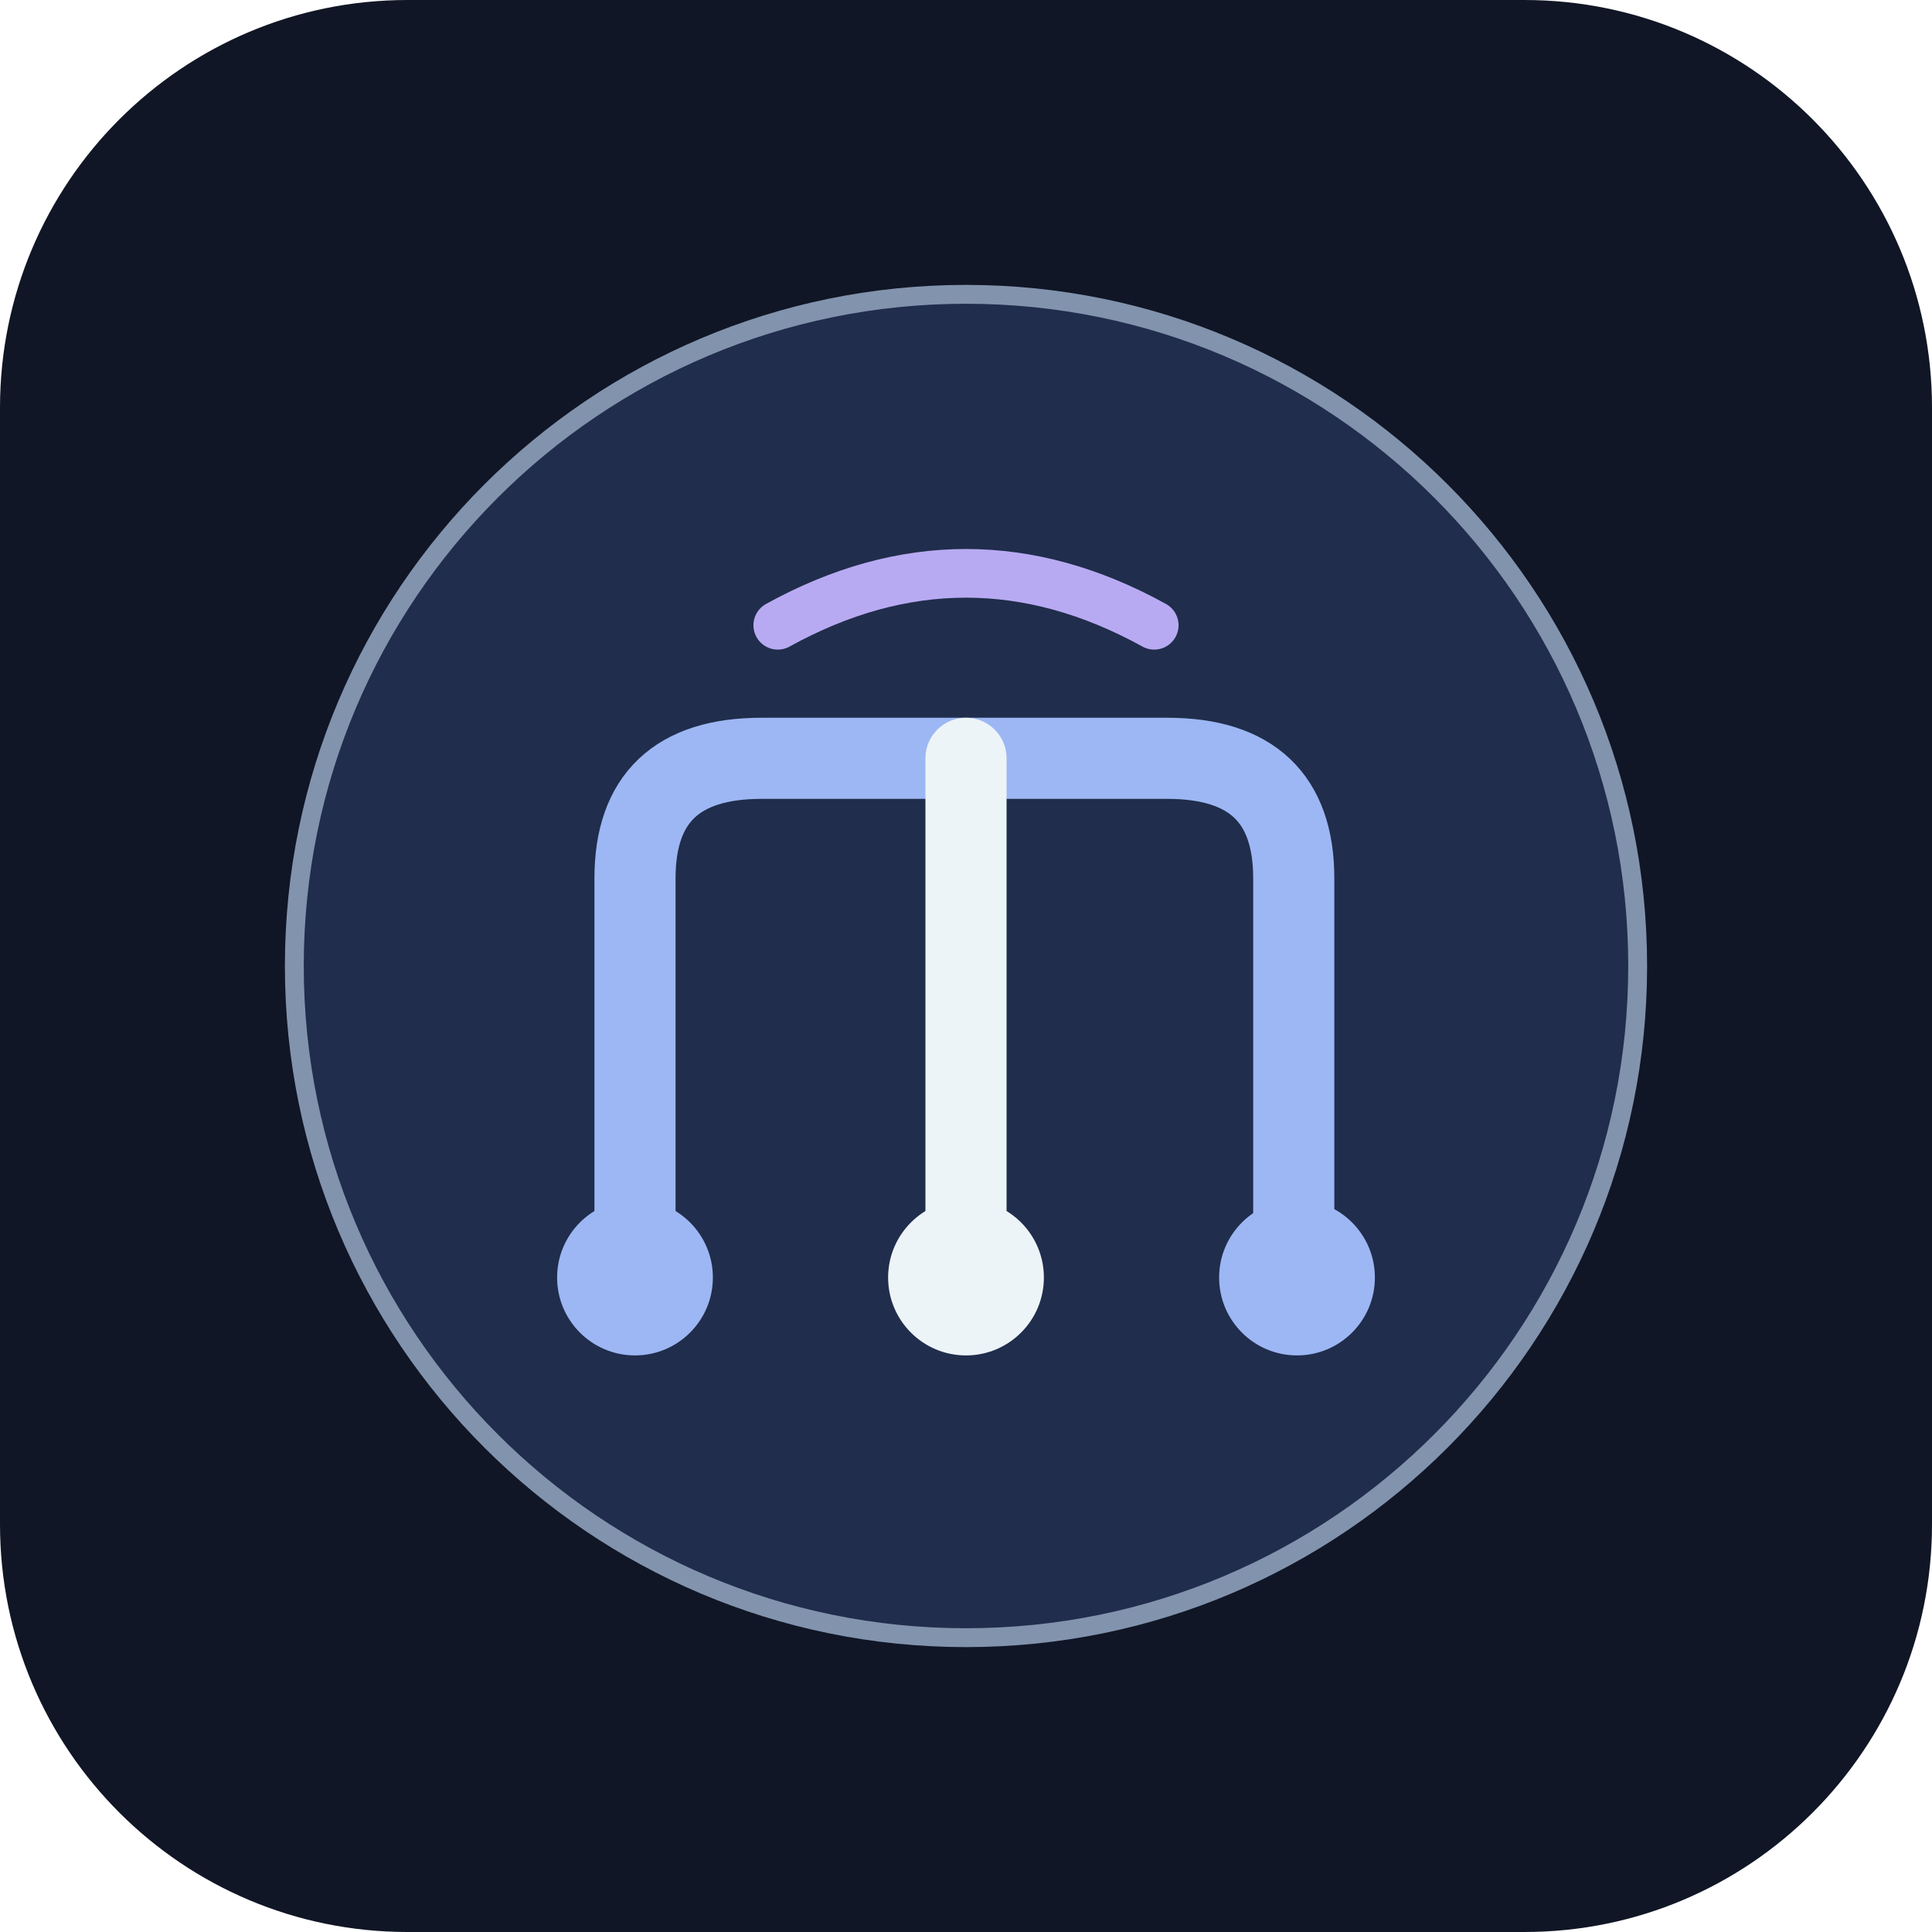
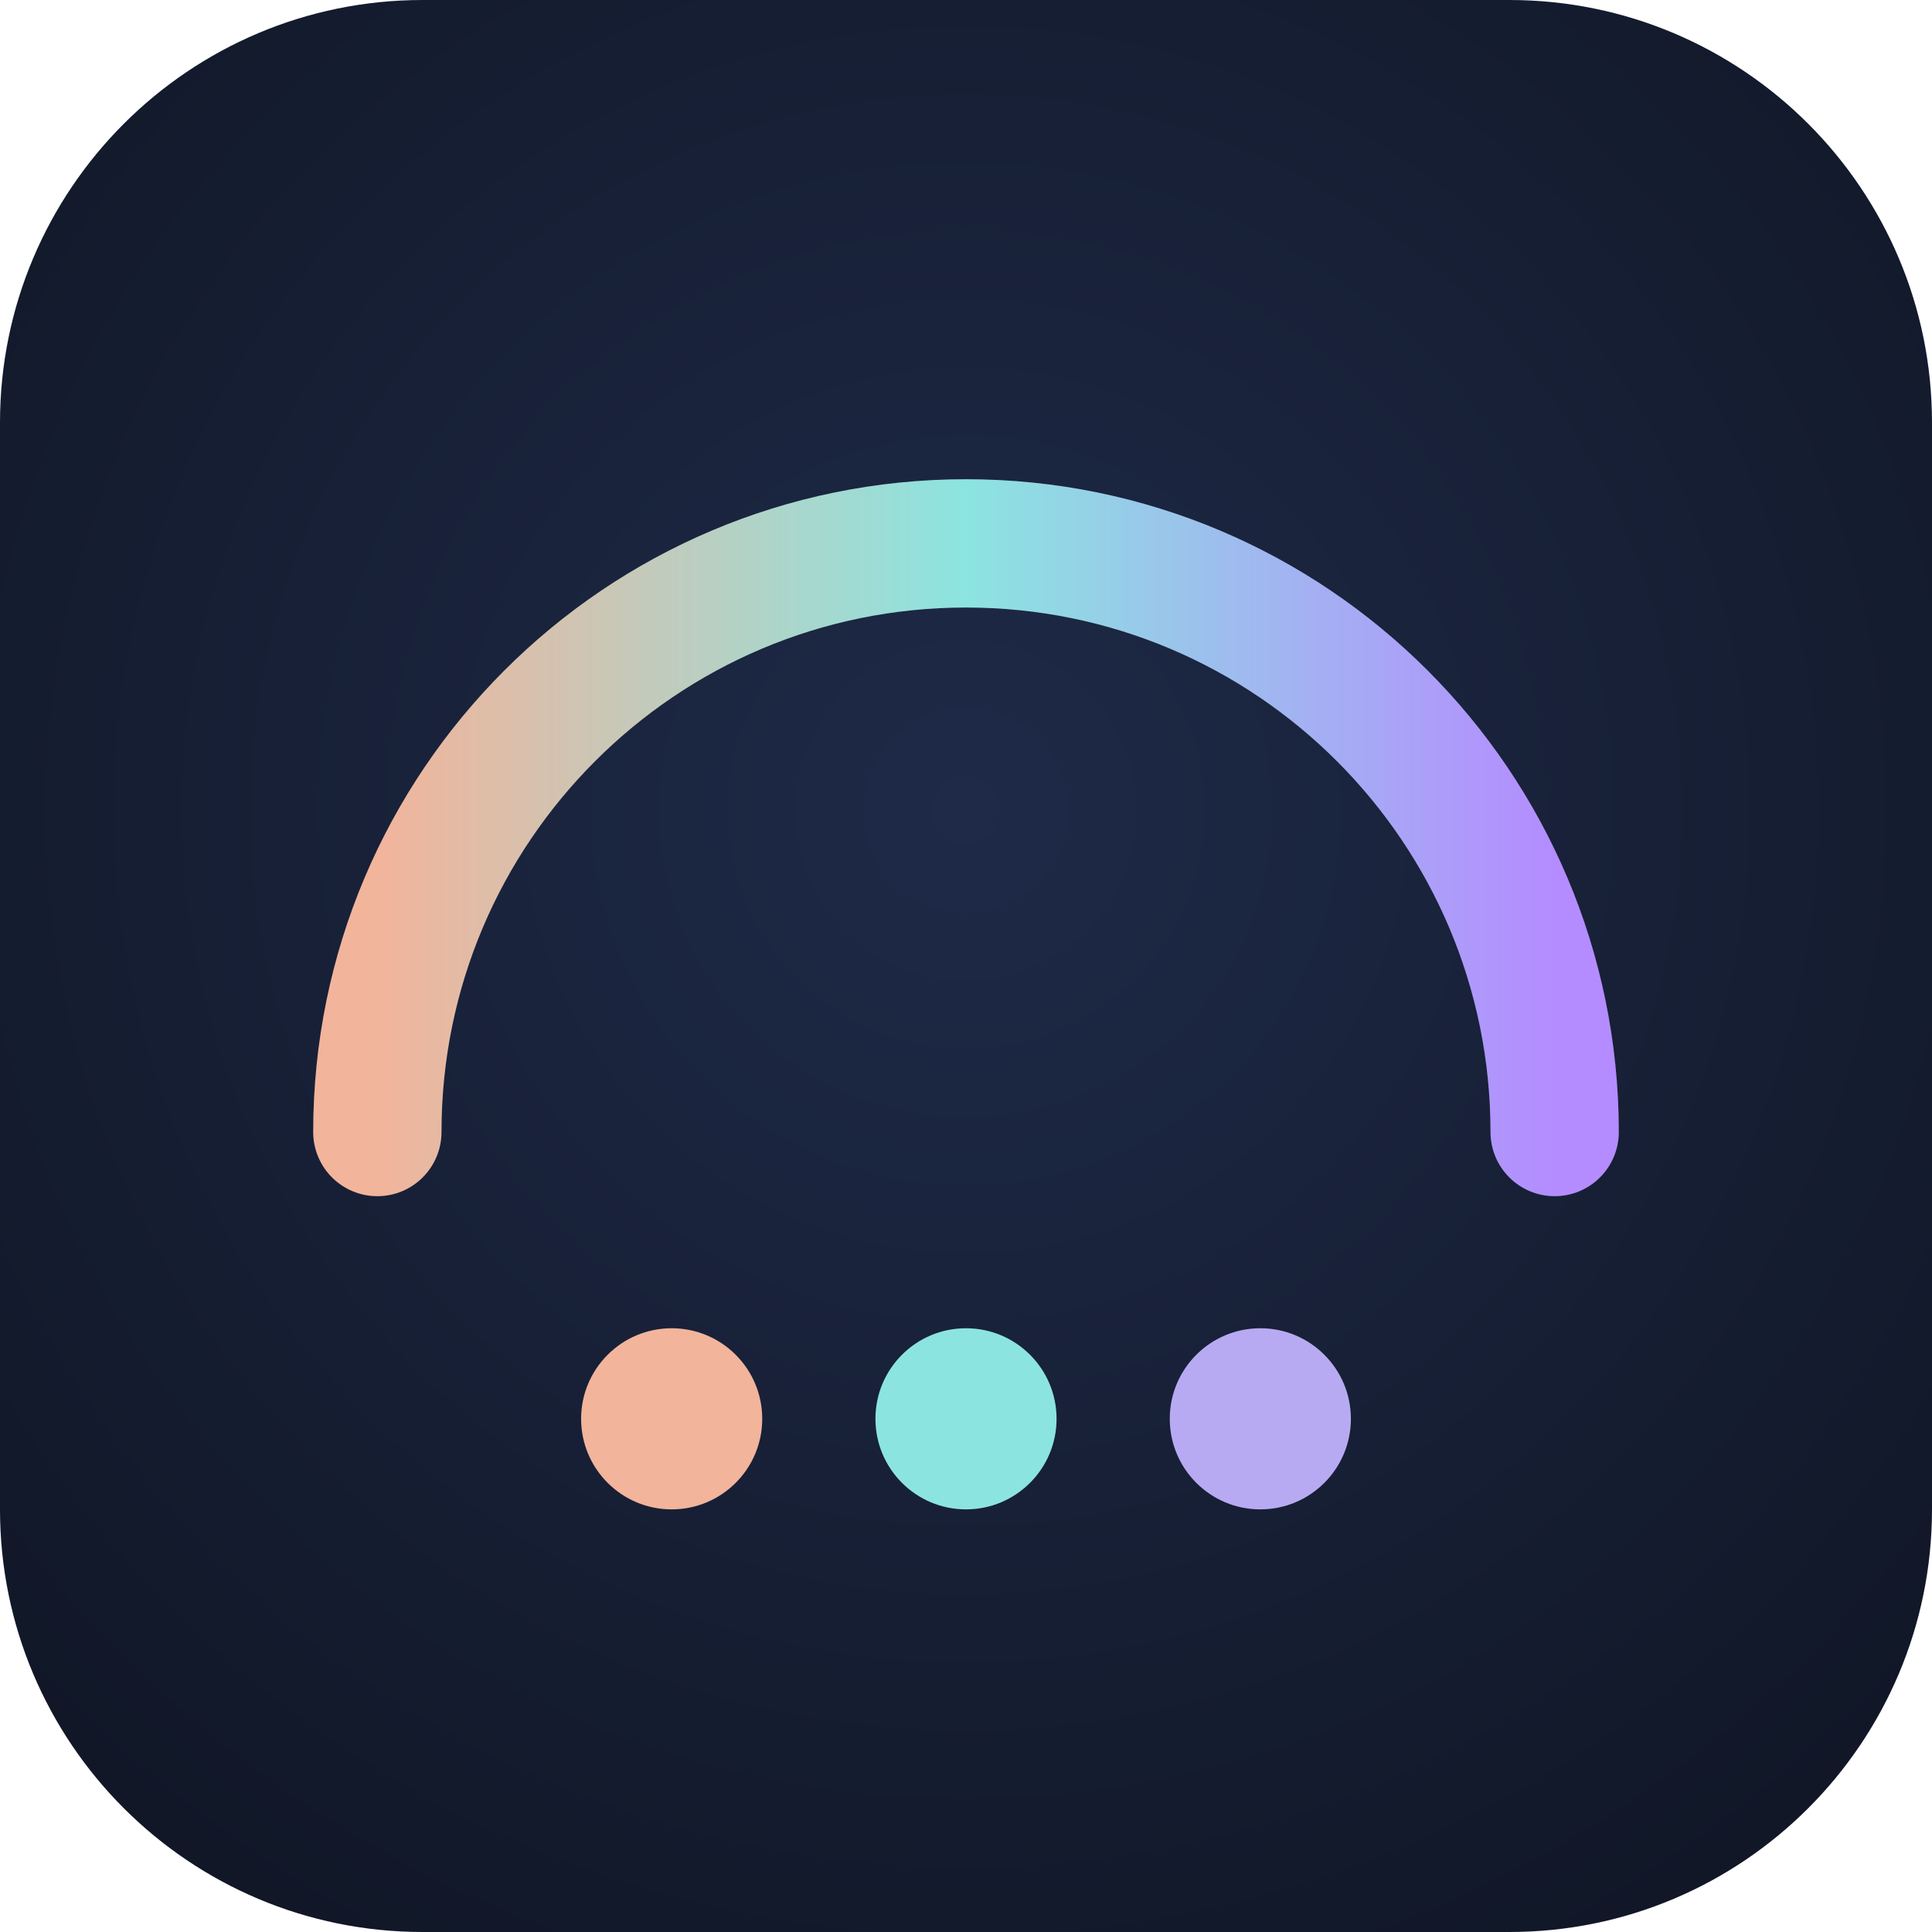
<svg xmlns="http://www.w3.org/2000/svg" viewBox="0 0 512 512" role="img" aria-label="마이로그">
-   <rect width="512" height="512" rx="108" fill="#101625" />
-   <circle cx="256" cy="256" r="178" fill="#202d4c" stroke="#8293ae" stroke-width="5" />
-   <g transform="translate(35.84 35.84) scale(0.86)">
-     <path d="M198 151Q256 119 314 151" fill="none" stroke="#b8aaf2" stroke-width="15" stroke-linecap="round" />
-     <path d="M154 340v-111q0-37 39-37h125q39 0 39 37v111" fill="none" stroke="#9cb7f3" stroke-width="25" stroke-linecap="round" />
-     <path d="M256 192v160" stroke="#edf4f8" stroke-width="25" stroke-linecap="round" />
-     <circle cx="154" cy="352" r="24" fill="#9cb7f3" />
-     <circle cx="256" cy="352" r="24" fill="#edf4f8" />
-     <circle cx="358" cy="352" r="24" fill="#9cb7f3" />
-   </g>
+   <defs>
+     <linearGradient id="mlg" x1="0" x2="1">
+       <stop offset="0" stop-color="#f2b49b" />
+       <stop offset=".5" stop-color="#8ce4e0" />
+       <stop offset="1" stop-color="#b48cff" />
+     </linearGradient>
+     <radialGradient id="mlb" cx=".5" cy=".42" r=".7">
+       <stop offset="0" stop-color="#1e2a48" />
+       <stop offset="1" stop-color="#101625" />
+     </radialGradient>
+   </defs>
+   <rect width="512" height="512" rx="112" fill="url(#mlb)" />
+   <path d="M100 300A156 156 0 0 1 412 300" fill="none" stroke="rgba(255,255,255,.08)" stroke-width="34" stroke-linecap="round" />
+   <path d="M100 300A156 156 0 0 1 412 300" fill="none" stroke="url(#mlg)" stroke-width="34" stroke-linecap="round" />
+   <circle cx="178" cy="376" r="24" fill="#f2b49b" />
+   <circle cx="256" cy="376" r="24" fill="#8ce4e0" />
+   <circle cx="334" cy="376" r="24" fill="#b8aaf2" />
</svg>
